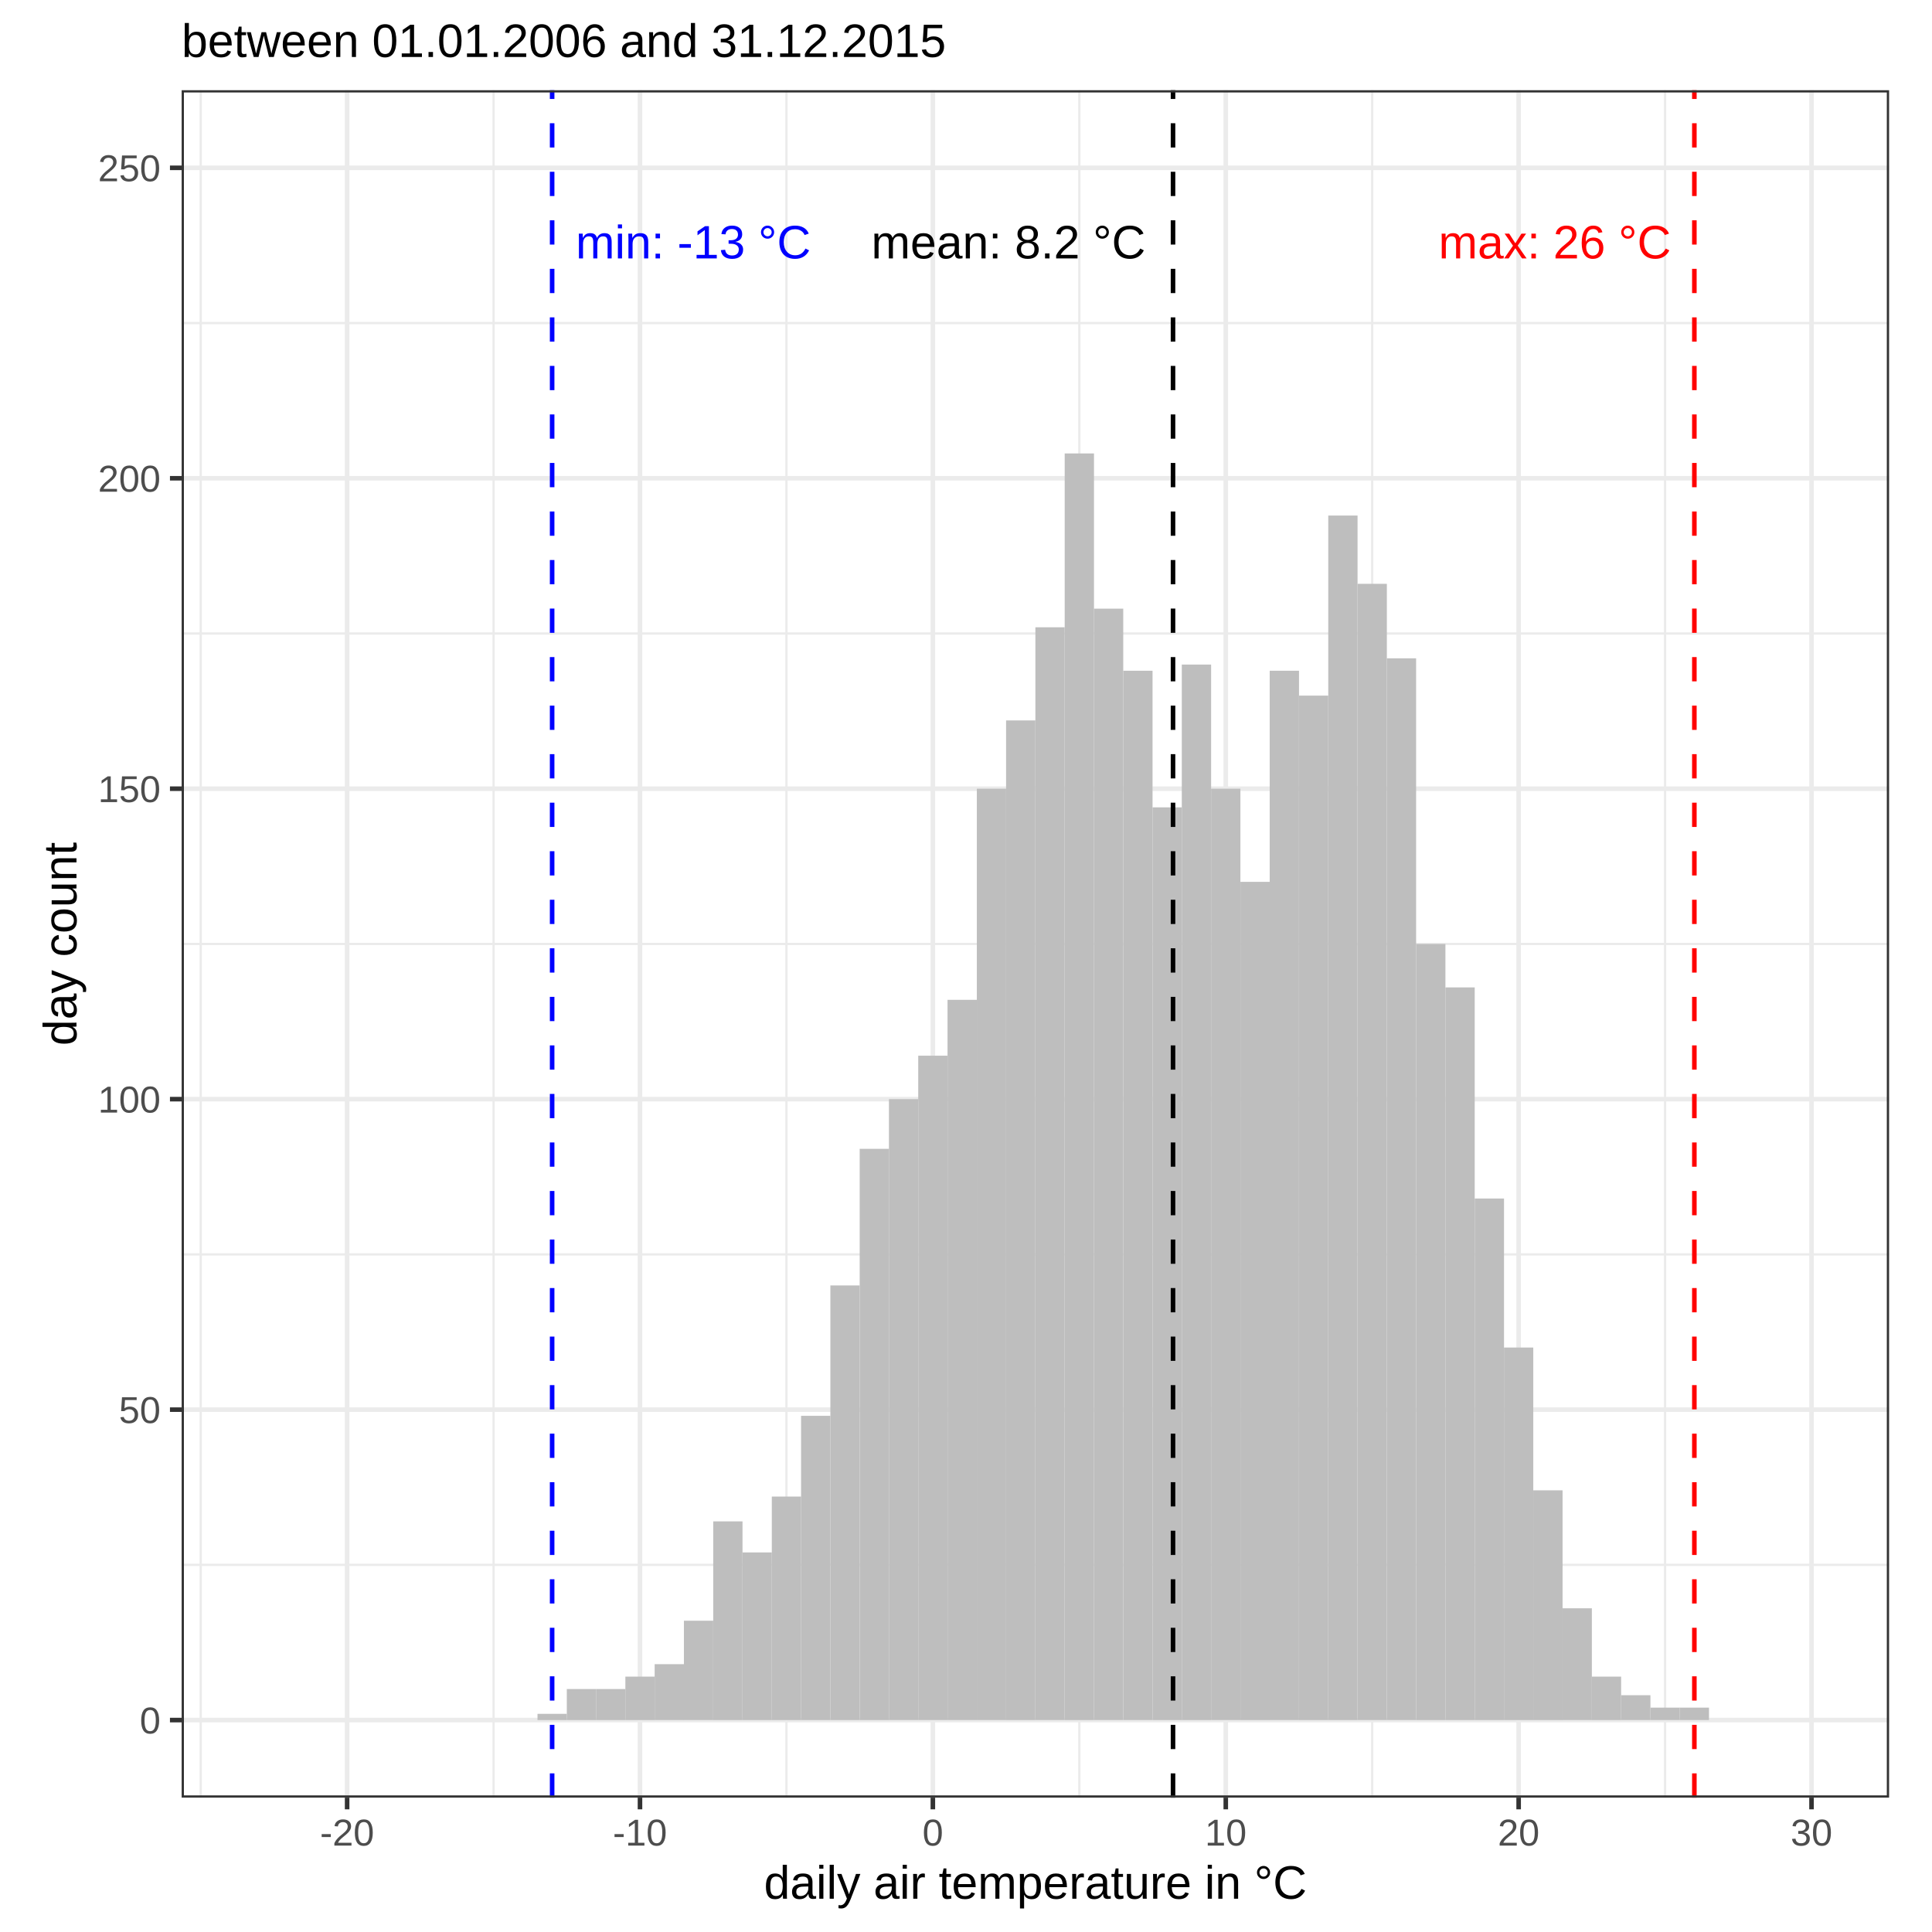
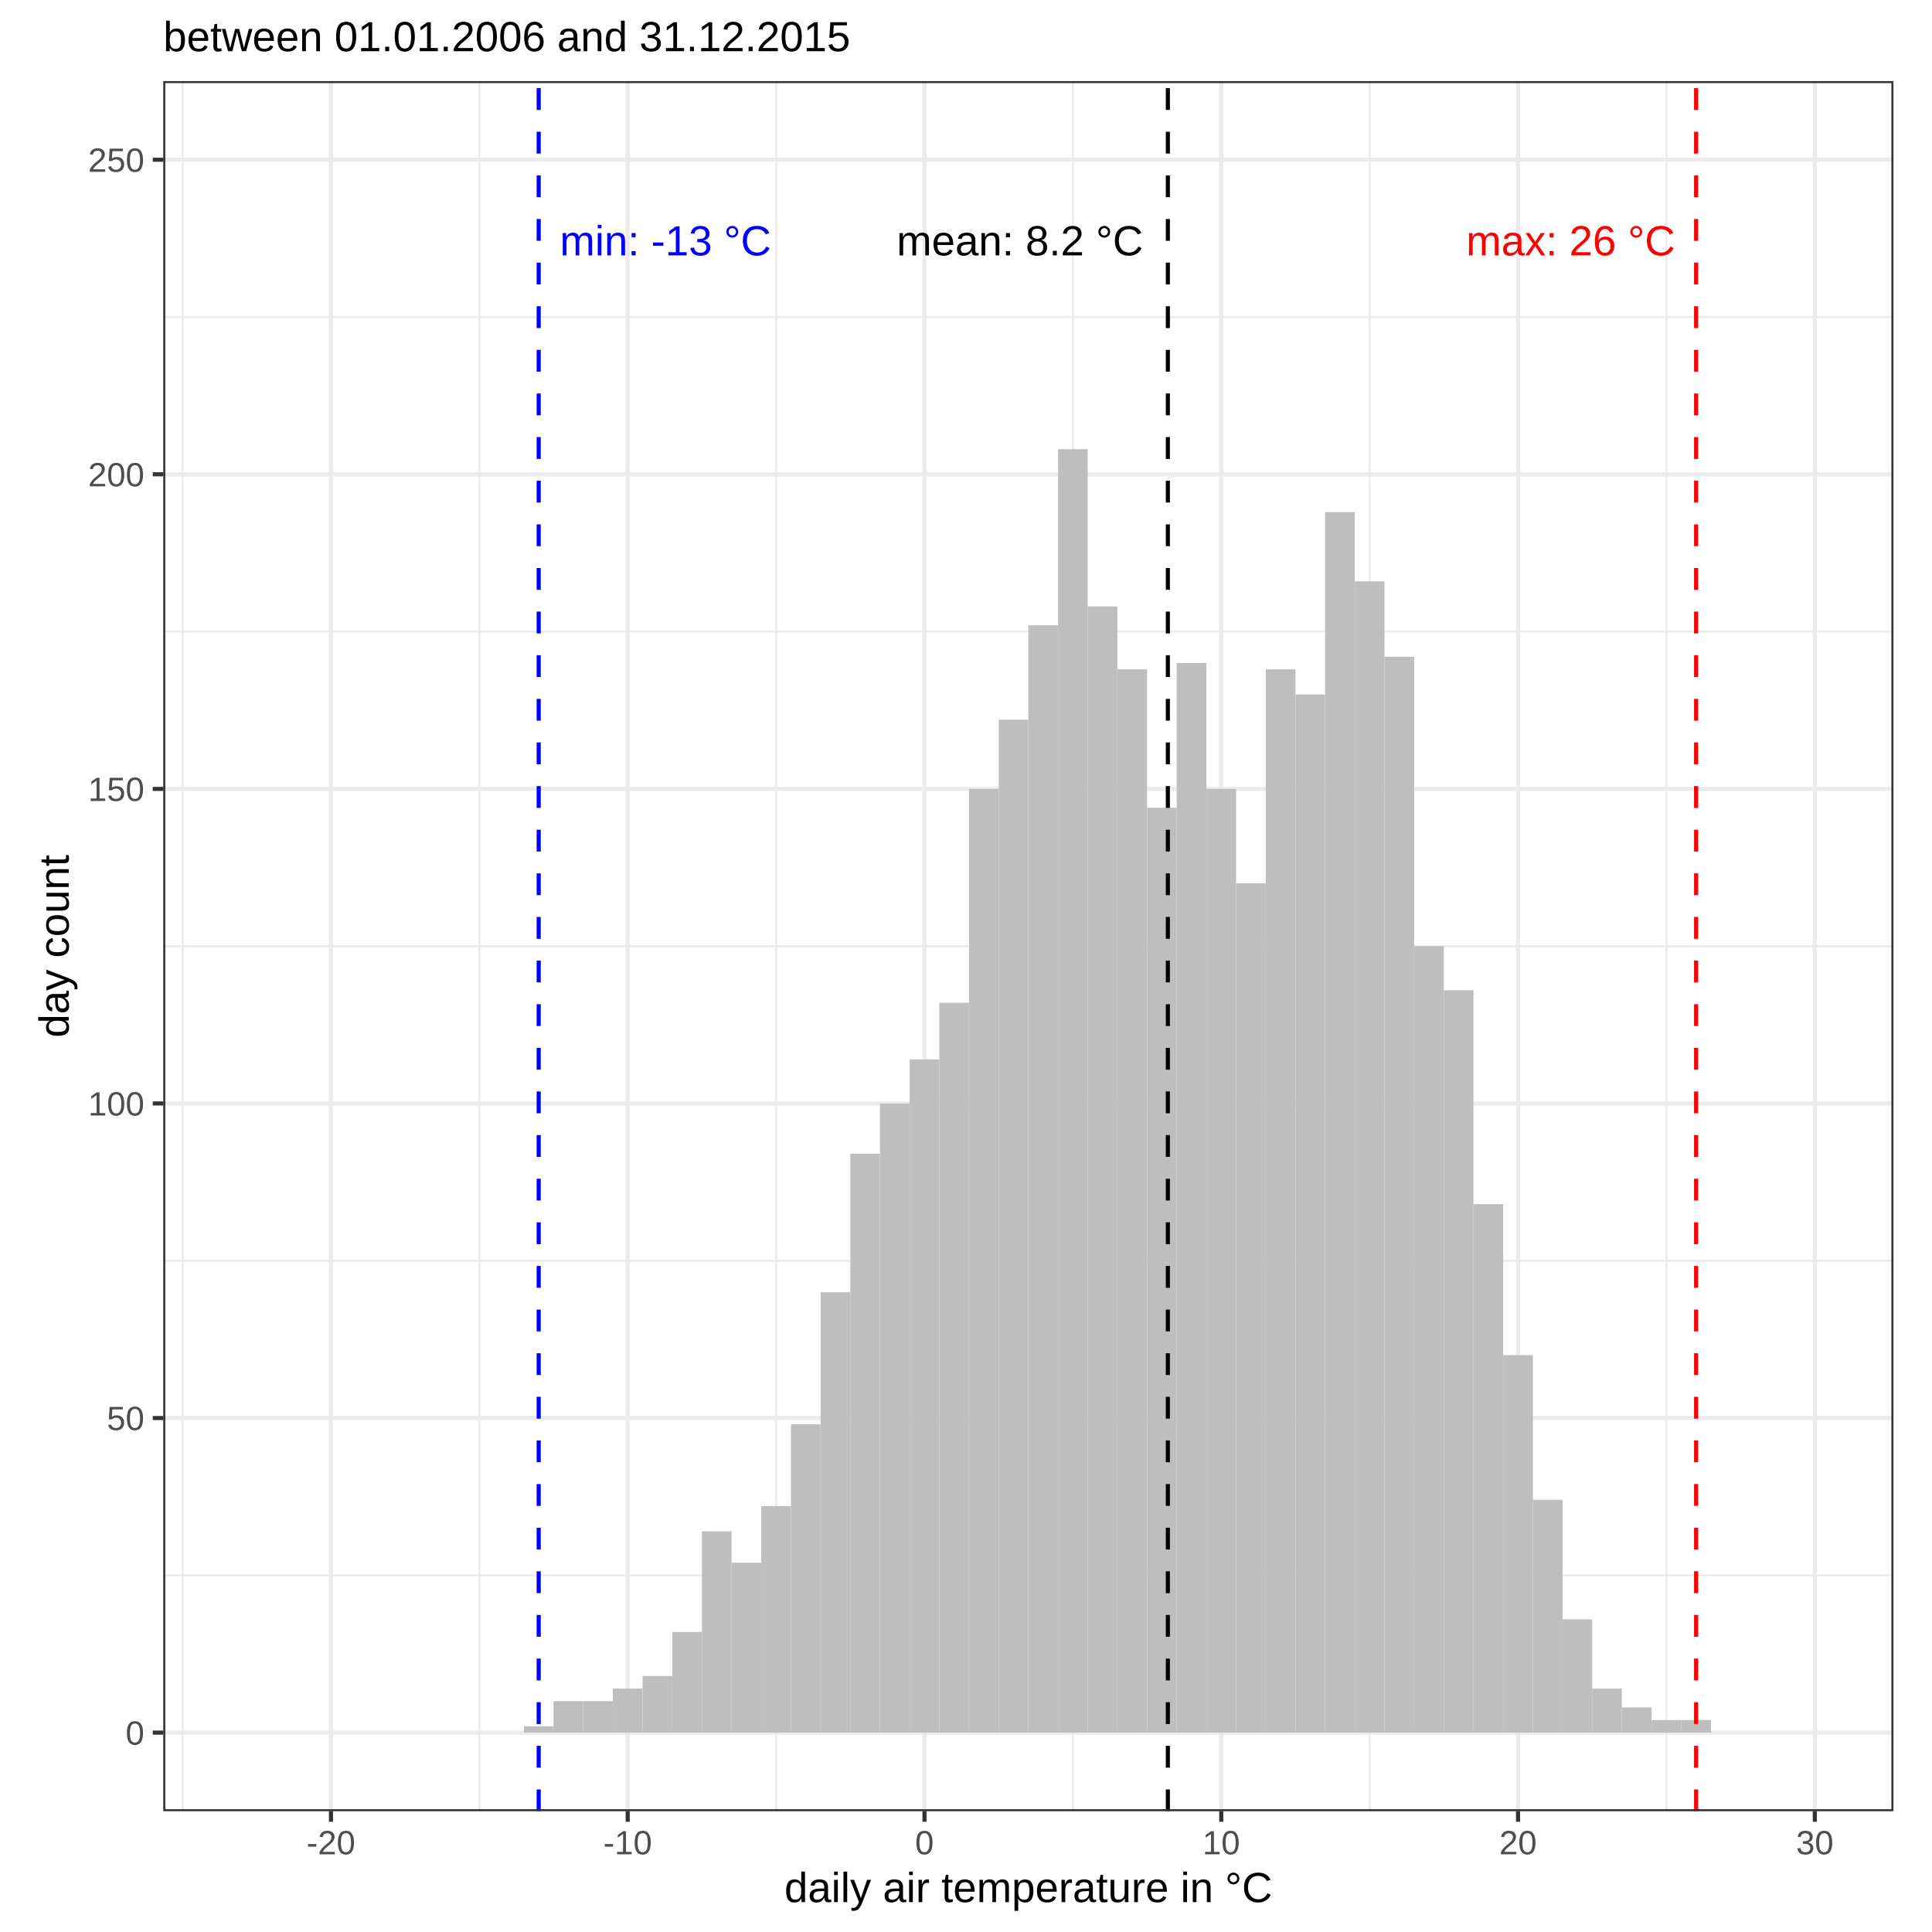
- <svg xmlns="http://www.w3.org/2000/svg" width="453.00pt" height="453.00pt" viewBox="0 0 453.00 453.00">
+ <svg xmlns="http://www.w3.org/2000/svg" width="504.00pt" height="504.00pt" viewBox="0 0 504.00 504.00">
  <g class="svglite">
    <defs>
      <style type="text/css">
    .svglite line, .svglite polyline, .svglite polygon, .svglite path, .svglite rect, .svglite circle {
      fill: none;
      stroke: #000000;
      stroke-linecap: round;
      stroke-linejoin: round;
      stroke-miterlimit: 10.00;
    }
    .svglite text {
      white-space: pre;
    }
    .svglite g.glyphgroup path {
      fill: inherit;
      stroke: none;
    }
  </style>
    </defs>
    <rect width="100%" height="100%" style="stroke: none; fill: #FFFFFF;" />
    <defs>
-       <clipPath id="cpMC4wMHw0NTMuMDB8MC4wMHw0NTMuMDA=">
-         <rect x="0.00" y="0.00" width="453.00" height="453.00" />
+       <clipPath id="cpMC4wMHw1MDQuMDB8MC4wMHw1MDQuMDA=">
+         <rect x="0.00" y="0.00" width="504.00" height="504.00" />
      </clipPath>
    </defs>
-     <g clip-path="url(#cpMC4wMHw0NTMuMDB8MC4wMHw0NTMuMDA=)">
+     <g clip-path="url(#cpMC4wMHw1MDQuMDB8MC4wMHw1MDQuMDA=)">
</g>
    <defs>
-       <clipPath id="cpNC41OHw0NDguNDJ8MC4wMHw0NTMuMDA=">
-         <rect x="4.58" y="0.00" width="443.85" height="453.00" />
+       <clipPath id="cpNC41OHw0OTkuNDJ8MC4wMHw1MDQuMDA=">
+         <rect x="4.58" y="0.00" width="494.85" height="504.00" />
      </clipPath>
    </defs>
-     <g clip-path="url(#cpNC41OHw0NDguNDJ8MC4wMHw0NTMuMDA=)">
-       <rect x="4.58" y="0.00" width="443.85" height="453.00" style="stroke-width: 1.07; stroke: #FFFFFF; fill: #FFFFFF;" />
+     <g clip-path="url(#cpNC41OHw0OTkuNDJ8MC4wMHw1MDQuMDA=)">
+       <rect x="4.58" y="0.00" width="494.85" height="504.00" style="stroke-width: 1.07; stroke: #FFFFFF; fill: #FFFFFF;" />
    </g>
-     <g clip-path="url(#cpMC4wMHw0NTMuMDB8MC4wMHw0NTMuMDA=)">
+     <g clip-path="url(#cpMC4wMHw1MDQuMDB8MC4wMHw1MDQuMDA=)">
</g>
    <defs>
-       <clipPath id="cpNDIuNTl8NDQyLjk0fDIxLjE1fDQyMS41MA==">
-         <rect x="42.59" y="21.15" width="400.35" height="400.35" />
+       <clipPath id="cpNDIuNTl8NDkzLjk0fDIxLjE1fDQ3Mi41MA==">
+         <rect x="42.59" y="21.15" width="451.35" height="451.35" />
      </clipPath>
    </defs>
-     <g clip-path="url(#cpNDIuNTl8NDQyLjk0fDIxLjE1fDQyMS41MA==)">
-       <rect x="42.59" y="21.15" width="400.35" height="400.35" style="stroke-width: 1.07; stroke: none; fill: #FFFFFF;" />
-       <polyline points="42.59,366.91 442.94,366.91 " style="stroke-width: 0.53; stroke: #EBEBEB; stroke-linecap: butt;" />
-       <polyline points="42.59,294.12 442.94,294.12 " style="stroke-width: 0.53; stroke: #EBEBEB; stroke-linecap: butt;" />
-       <polyline points="42.59,221.33 442.94,221.33 " style="stroke-width: 0.53; stroke: #EBEBEB; stroke-linecap: butt;" />
-       <polyline points="42.59,148.54 442.94,148.54 " style="stroke-width: 0.53; stroke: #EBEBEB; stroke-linecap: butt;" />
-       <polyline points="42.59,75.75 442.94,75.75 " style="stroke-width: 0.53; stroke: #EBEBEB; stroke-linecap: butt;" />
-       <polyline points="47.06,421.50 47.06,21.15 " style="stroke-width: 0.53; stroke: #EBEBEB; stroke-linecap: butt;" />
-       <polyline points="115.73,421.50 115.73,21.15 " style="stroke-width: 0.53; stroke: #EBEBEB; stroke-linecap: butt;" />
-       <polyline points="184.40,421.50 184.40,21.15 " style="stroke-width: 0.53; stroke: #EBEBEB; stroke-linecap: butt;" />
-       <polyline points="253.07,421.50 253.07,21.15 " style="stroke-width: 0.53; stroke: #EBEBEB; stroke-linecap: butt;" />
-       <polyline points="321.74,421.50 321.74,21.15 " style="stroke-width: 0.53; stroke: #EBEBEB; stroke-linecap: butt;" />
-       <polyline points="390.41,421.50 390.41,21.15 " style="stroke-width: 0.53; stroke: #EBEBEB; stroke-linecap: butt;" />
-       <polyline points="42.59,403.31 442.94,403.31 " style="stroke-width: 1.07; stroke: #EBEBEB; stroke-linecap: butt;" />
-       <polyline points="42.59,330.52 442.94,330.52 " style="stroke-width: 1.07; stroke: #EBEBEB; stroke-linecap: butt;" />
-       <polyline points="42.59,257.72 442.94,257.72 " style="stroke-width: 1.07; stroke: #EBEBEB; stroke-linecap: butt;" />
-       <polyline points="42.59,184.93 442.94,184.93 " style="stroke-width: 1.07; stroke: #EBEBEB; stroke-linecap: butt;" />
-       <polyline points="42.59,112.14 442.94,112.14 " style="stroke-width: 1.07; stroke: #EBEBEB; stroke-linecap: butt;" />
-       <polyline points="42.59,39.35 442.94,39.35 " style="stroke-width: 1.07; stroke: #EBEBEB; stroke-linecap: butt;" />
-       <polyline points="81.39,421.50 81.39,21.15 " style="stroke-width: 1.07; stroke: #EBEBEB; stroke-linecap: butt;" />
-       <polyline points="150.06,421.50 150.06,21.15 " style="stroke-width: 1.07; stroke: #EBEBEB; stroke-linecap: butt;" />
-       <polyline points="218.73,421.50 218.73,21.15 " style="stroke-width: 1.07; stroke: #EBEBEB; stroke-linecap: butt;" />
-       <polyline points="287.41,421.50 287.41,21.15 " style="stroke-width: 1.07; stroke: #EBEBEB; stroke-linecap: butt;" />
-       <polyline points="356.08,421.50 356.08,21.15 " style="stroke-width: 1.07; stroke: #EBEBEB; stroke-linecap: butt;" />
-       <polyline points="424.75,421.50 424.75,21.15 " style="stroke-width: 1.07; stroke: #EBEBEB; stroke-linecap: butt;" />
-       <rect x="126.03" y="401.85" width="6.87" height="1.46" style="stroke-width: 1.07; stroke: none; stroke-linecap: butt; stroke-linejoin: miter; fill: #BEBEBE;" />
-       <rect x="132.90" y="396.03" width="6.87" height="7.28" style="stroke-width: 1.07; stroke: none; stroke-linecap: butt; stroke-linejoin: miter; fill: #BEBEBE;" />
-       <rect x="139.76" y="396.03" width="6.87" height="7.28" style="stroke-width: 1.07; stroke: none; stroke-linecap: butt; stroke-linejoin: miter; fill: #BEBEBE;" />
-       <rect x="146.63" y="393.12" width="6.87" height="10.19" style="stroke-width: 1.07; stroke: none; stroke-linecap: butt; stroke-linejoin: miter; fill: #BEBEBE;" />
-       <rect x="153.50" y="390.20" width="6.87" height="13.10" style="stroke-width: 1.07; stroke: none; stroke-linecap: butt; stroke-linejoin: miter; fill: #BEBEBE;" />
-       <rect x="160.36" y="380.01" width="6.87" height="23.29" style="stroke-width: 1.07; stroke: none; stroke-linecap: butt; stroke-linejoin: miter; fill: #BEBEBE;" />
-       <rect x="167.23" y="356.72" width="6.87" height="46.59" style="stroke-width: 1.07; stroke: none; stroke-linecap: butt; stroke-linejoin: miter; fill: #BEBEBE;" />
-       <rect x="174.10" y="364.00" width="6.87" height="39.31" style="stroke-width: 1.07; stroke: none; stroke-linecap: butt; stroke-linejoin: miter; fill: #BEBEBE;" />
-       <rect x="180.97" y="350.90" width="6.87" height="52.41" style="stroke-width: 1.07; stroke: none; stroke-linecap: butt; stroke-linejoin: miter; fill: #BEBEBE;" />
-       <rect x="187.83" y="331.97" width="6.87" height="71.34" style="stroke-width: 1.07; stroke: none; stroke-linecap: butt; stroke-linejoin: miter; fill: #BEBEBE;" />
-       <rect x="194.70" y="301.40" width="6.87" height="101.91" style="stroke-width: 1.07; stroke: none; stroke-linecap: butt; stroke-linejoin: miter; fill: #BEBEBE;" />
-       <rect x="201.57" y="269.37" width="6.87" height="133.94" style="stroke-width: 1.07; stroke: none; stroke-linecap: butt; stroke-linejoin: miter; fill: #BEBEBE;" />
-       <rect x="208.43" y="257.72" width="6.87" height="145.58" style="stroke-width: 1.07; stroke: none; stroke-linecap: butt; stroke-linejoin: miter; fill: #BEBEBE;" />
-       <rect x="215.30" y="247.53" width="6.87" height="155.77" style="stroke-width: 1.07; stroke: none; stroke-linecap: butt; stroke-linejoin: miter; fill: #BEBEBE;" />
-       <rect x="222.17" y="234.43" width="6.87" height="168.87" style="stroke-width: 1.07; stroke: none; stroke-linecap: butt; stroke-linejoin: miter; fill: #BEBEBE;" />
-       <rect x="229.04" y="184.93" width="6.87" height="218.37" style="stroke-width: 1.07; stroke: none; stroke-linecap: butt; stroke-linejoin: miter; fill: #BEBEBE;" />
-       <rect x="235.90" y="168.92" width="6.87" height="234.39" style="stroke-width: 1.07; stroke: none; stroke-linecap: butt; stroke-linejoin: miter; fill: #BEBEBE;" />
-       <rect x="242.77" y="147.08" width="6.87" height="256.22" style="stroke-width: 1.07; stroke: none; stroke-linecap: butt; stroke-linejoin: miter; fill: #BEBEBE;" />
-       <rect x="249.64" y="106.32" width="6.87" height="296.99" style="stroke-width: 1.07; stroke: none; stroke-linecap: butt; stroke-linejoin: miter; fill: #BEBEBE;" />
-       <rect x="256.50" y="142.71" width="6.87" height="260.59" style="stroke-width: 1.07; stroke: none; stroke-linecap: butt; stroke-linejoin: miter; fill: #BEBEBE;" />
-       <rect x="263.37" y="157.27" width="6.87" height="246.03" style="stroke-width: 1.07; stroke: none; stroke-linecap: butt; stroke-linejoin: miter; fill: #BEBEBE;" />
-       <rect x="270.24" y="189.30" width="6.87" height="214.01" style="stroke-width: 1.07; stroke: none; stroke-linecap: butt; stroke-linejoin: miter; fill: #BEBEBE;" />
-       <rect x="277.10" y="155.82" width="6.87" height="247.49" style="stroke-width: 1.07; stroke: none; stroke-linecap: butt; stroke-linejoin: miter; fill: #BEBEBE;" />
-       <rect x="283.97" y="184.93" width="6.87" height="218.37" style="stroke-width: 1.07; stroke: none; stroke-linecap: butt; stroke-linejoin: miter; fill: #BEBEBE;" />
-       <rect x="290.84" y="206.77" width="6.87" height="196.54" style="stroke-width: 1.07; stroke: none; stroke-linecap: butt; stroke-linejoin: miter; fill: #BEBEBE;" />
-       <rect x="297.71" y="157.27" width="6.87" height="246.03" style="stroke-width: 1.07; stroke: none; stroke-linecap: butt; stroke-linejoin: miter; fill: #BEBEBE;" />
-       <rect x="304.57" y="163.10" width="6.87" height="240.21" style="stroke-width: 1.07; stroke: none; stroke-linecap: butt; stroke-linejoin: miter; fill: #BEBEBE;" />
-       <rect x="311.44" y="120.88" width="6.87" height="282.43" style="stroke-width: 1.07; stroke: none; stroke-linecap: butt; stroke-linejoin: miter; fill: #BEBEBE;" />
-       <rect x="318.31" y="136.89" width="6.87" height="266.41" style="stroke-width: 1.07; stroke: none; stroke-linecap: butt; stroke-linejoin: miter; fill: #BEBEBE;" />
-       <rect x="325.17" y="154.36" width="6.87" height="248.94" style="stroke-width: 1.07; stroke: none; stroke-linecap: butt; stroke-linejoin: miter; fill: #BEBEBE;" />
-       <rect x="332.04" y="221.33" width="6.87" height="181.98" style="stroke-width: 1.07; stroke: none; stroke-linecap: butt; stroke-linejoin: miter; fill: #BEBEBE;" />
-       <rect x="338.91" y="231.52" width="6.87" height="171.79" style="stroke-width: 1.07; stroke: none; stroke-linecap: butt; stroke-linejoin: miter; fill: #BEBEBE;" />
-       <rect x="345.78" y="281.02" width="6.87" height="122.29" style="stroke-width: 1.07; stroke: none; stroke-linecap: butt; stroke-linejoin: miter; fill: #BEBEBE;" />
-       <rect x="352.64" y="315.96" width="6.87" height="87.35" style="stroke-width: 1.07; stroke: none; stroke-linecap: butt; stroke-linejoin: miter; fill: #BEBEBE;" />
-       <rect x="359.51" y="349.44" width="6.87" height="53.87" style="stroke-width: 1.07; stroke: none; stroke-linecap: butt; stroke-linejoin: miter; fill: #BEBEBE;" />
-       <rect x="366.38" y="377.10" width="6.87" height="26.20" style="stroke-width: 1.07; stroke: none; stroke-linecap: butt; stroke-linejoin: miter; fill: #BEBEBE;" />
-       <rect x="373.24" y="393.12" width="6.87" height="10.19" style="stroke-width: 1.07; stroke: none; stroke-linecap: butt; stroke-linejoin: miter; fill: #BEBEBE;" />
-       <rect x="380.11" y="397.48" width="6.87" height="5.82" style="stroke-width: 1.07; stroke: none; stroke-linecap: butt; stroke-linejoin: miter; fill: #BEBEBE;" />
-       <rect x="386.98" y="400.39" width="6.87" height="2.91" style="stroke-width: 1.07; stroke: none; stroke-linecap: butt; stroke-linejoin: miter; fill: #BEBEBE;" />
-       <rect x="393.84" y="400.39" width="6.87" height="2.91" style="stroke-width: 1.07; stroke: none; stroke-linecap: butt; stroke-linejoin: miter; fill: #BEBEBE;" />
-       <line x1="275.04" y1="421.50" x2="275.04" y2="21.15" style="stroke-width: 1.07; stroke-dasharray: 5.69,5.69; stroke-linecap: butt;" />
-       <text x="268.61" y="60.59" text-anchor="end" style="font-size: 11.00px; font-family: &quot;Arial&quot;;" textLength="64.38px" lengthAdjust="spacingAndGlyphs">mean: 8.2 °C</text>
-       <line x1="397.28" y1="421.50" x2="397.28" y2="21.15" style="stroke-width: 1.07; stroke: #FF0000; stroke-dasharray: 5.69,5.69; stroke-linecap: butt;" />
-       <text x="391.82" y="60.59" text-anchor="end" style="font-size: 11.00px;fill: #FF0000; font-family: &quot;Arial&quot;;" textLength="54.56px" lengthAdjust="spacingAndGlyphs">max: 26 °C</text>
-       <line x1="129.46" y1="421.50" x2="129.46" y2="21.15" style="stroke-width: 1.07; stroke: #0000FF; stroke-dasharray: 5.69,5.69; stroke-linecap: butt;" />
-       <text x="134.98" y="60.59" style="font-size: 11.00px;fill: #0000FF; font-family: &quot;Arial&quot;;" textLength="55.16px" lengthAdjust="spacingAndGlyphs">min: -13 °C</text>
-       <rect x="42.59" y="21.15" width="400.35" height="400.35" style="stroke-width: 1.07; stroke: #333333;" />
+     <g clip-path="url(#cpNDIuNTl8NDkzLjk0fDIxLjE1fDQ3Mi41MA==)">
+       <rect x="42.59" y="21.15" width="451.35" height="451.35" style="stroke-width: 1.07; stroke: none; fill: #FFFFFF;" />
+       <polyline points="42.59,410.96 493.94,410.96 " style="stroke-width: 0.53; stroke: #EBEBEB; stroke-linecap: butt;" />
+       <polyline points="42.59,328.89 493.94,328.89 " style="stroke-width: 0.53; stroke: #EBEBEB; stroke-linecap: butt;" />
+       <polyline points="42.59,246.83 493.94,246.83 " style="stroke-width: 0.53; stroke: #EBEBEB; stroke-linecap: butt;" />
+       <polyline points="42.59,164.77 493.94,164.77 " style="stroke-width: 0.53; stroke: #EBEBEB; stroke-linecap: butt;" />
+       <polyline points="42.59,82.70 493.94,82.70 " style="stroke-width: 0.53; stroke: #EBEBEB; stroke-linecap: butt;" />
+       <polyline points="47.63,472.50 47.63,21.15 " style="stroke-width: 0.53; stroke: #EBEBEB; stroke-linecap: butt;" />
+       <polyline points="125.05,472.50 125.05,21.15 " style="stroke-width: 0.53; stroke: #EBEBEB; stroke-linecap: butt;" />
+       <polyline points="202.46,472.50 202.46,21.15 " style="stroke-width: 0.53; stroke: #EBEBEB; stroke-linecap: butt;" />
+       <polyline points="279.88,472.50 279.88,21.15 " style="stroke-width: 0.53; stroke: #EBEBEB; stroke-linecap: butt;" />
+       <polyline points="357.30,472.50 357.30,21.15 " style="stroke-width: 0.53; stroke: #EBEBEB; stroke-linecap: butt;" />
+       <polyline points="434.72,472.50 434.72,21.15 " style="stroke-width: 0.53; stroke: #EBEBEB; stroke-linecap: butt;" />
+       <polyline points="42.59,451.99 493.94,451.99 " style="stroke-width: 1.07; stroke: #EBEBEB; stroke-linecap: butt;" />
+       <polyline points="42.59,369.92 493.94,369.92 " style="stroke-width: 1.07; stroke: #EBEBEB; stroke-linecap: butt;" />
+       <polyline points="42.59,287.86 493.94,287.86 " style="stroke-width: 1.07; stroke: #EBEBEB; stroke-linecap: butt;" />
+       <polyline points="42.59,205.80 493.94,205.80 " style="stroke-width: 1.07; stroke: #EBEBEB; stroke-linecap: butt;" />
+       <polyline points="42.59,123.73 493.94,123.73 " style="stroke-width: 1.07; stroke: #EBEBEB; stroke-linecap: butt;" />
+       <polyline points="42.59,41.67 493.94,41.67 " style="stroke-width: 1.07; stroke: #EBEBEB; stroke-linecap: butt;" />
+       <polyline points="86.34,472.50 86.34,21.15 " style="stroke-width: 1.07; stroke: #EBEBEB; stroke-linecap: butt;" />
+       <polyline points="163.75,472.50 163.75,21.15 " style="stroke-width: 1.07; stroke: #EBEBEB; stroke-linecap: butt;" />
+       <polyline points="241.17,472.50 241.17,21.15 " style="stroke-width: 1.07; stroke: #EBEBEB; stroke-linecap: butt;" />
+       <polyline points="318.59,472.50 318.59,21.15 " style="stroke-width: 1.07; stroke: #EBEBEB; stroke-linecap: butt;" />
+       <polyline points="396.01,472.50 396.01,21.15 " style="stroke-width: 1.07; stroke: #EBEBEB; stroke-linecap: butt;" />
+       <polyline points="473.43,472.50 473.43,21.15 " style="stroke-width: 1.07; stroke: #EBEBEB; stroke-linecap: butt;" />
+       <rect x="136.66" y="450.35" width="7.74" height="1.64" style="stroke-width: 1.07; stroke: none; stroke-linecap: butt; stroke-linejoin: miter; fill: #BEBEBE;" />
+       <rect x="144.40" y="443.78" width="7.74" height="8.21" style="stroke-width: 1.07; stroke: none; stroke-linecap: butt; stroke-linejoin: miter; fill: #BEBEBE;" />
+       <rect x="152.14" y="443.78" width="7.74" height="8.21" style="stroke-width: 1.07; stroke: none; stroke-linecap: butt; stroke-linejoin: miter; fill: #BEBEBE;" />
+       <rect x="159.88" y="440.50" width="7.74" height="11.49" style="stroke-width: 1.07; stroke: none; stroke-linecap: butt; stroke-linejoin: miter; fill: #BEBEBE;" />
+       <rect x="167.63" y="437.22" width="7.74" height="14.77" style="stroke-width: 1.07; stroke: none; stroke-linecap: butt; stroke-linejoin: miter; fill: #BEBEBE;" />
+       <rect x="175.37" y="425.73" width="7.74" height="26.26" style="stroke-width: 1.07; stroke: none; stroke-linecap: butt; stroke-linejoin: miter; fill: #BEBEBE;" />
+       <rect x="183.11" y="399.47" width="7.74" height="52.52" style="stroke-width: 1.07; stroke: none; stroke-linecap: butt; stroke-linejoin: miter; fill: #BEBEBE;" />
+       <rect x="190.85" y="407.67" width="7.74" height="44.31" style="stroke-width: 1.07; stroke: none; stroke-linecap: butt; stroke-linejoin: miter; fill: #BEBEBE;" />
+       <rect x="198.59" y="392.90" width="7.74" height="59.09" style="stroke-width: 1.07; stroke: none; stroke-linecap: butt; stroke-linejoin: miter; fill: #BEBEBE;" />
+       <rect x="206.33" y="371.57" width="7.74" height="80.42" style="stroke-width: 1.07; stroke: none; stroke-linecap: butt; stroke-linejoin: miter; fill: #BEBEBE;" />
+       <rect x="214.08" y="337.10" width="7.74" height="114.89" style="stroke-width: 1.07; stroke: none; stroke-linecap: butt; stroke-linejoin: miter; fill: #BEBEBE;" />
+       <rect x="221.82" y="300.99" width="7.74" height="151.00" style="stroke-width: 1.07; stroke: none; stroke-linecap: butt; stroke-linejoin: miter; fill: #BEBEBE;" />
+       <rect x="229.56" y="287.86" width="7.74" height="164.13" style="stroke-width: 1.07; stroke: none; stroke-linecap: butt; stroke-linejoin: miter; fill: #BEBEBE;" />
+       <rect x="237.30" y="276.37" width="7.74" height="175.62" style="stroke-width: 1.07; stroke: none; stroke-linecap: butt; stroke-linejoin: miter; fill: #BEBEBE;" />
+       <rect x="245.04" y="261.60" width="7.74" height="190.39" style="stroke-width: 1.07; stroke: none; stroke-linecap: butt; stroke-linejoin: miter; fill: #BEBEBE;" />
+       <rect x="252.79" y="205.80" width="7.74" height="246.19" style="stroke-width: 1.07; stroke: none; stroke-linecap: butt; stroke-linejoin: miter; fill: #BEBEBE;" />
+       <rect x="260.53" y="187.74" width="7.74" height="264.24" style="stroke-width: 1.07; stroke: none; stroke-linecap: butt; stroke-linejoin: miter; fill: #BEBEBE;" />
+       <rect x="268.27" y="163.12" width="7.74" height="288.86" style="stroke-width: 1.07; stroke: none; stroke-linecap: butt; stroke-linejoin: miter; fill: #BEBEBE;" />
+       <rect x="276.01" y="117.17" width="7.74" height="334.82" style="stroke-width: 1.07; stroke: none; stroke-linecap: butt; stroke-linejoin: miter; fill: #BEBEBE;" />
+       <rect x="283.75" y="158.20" width="7.74" height="293.79" style="stroke-width: 1.07; stroke: none; stroke-linecap: butt; stroke-linejoin: miter; fill: #BEBEBE;" />
+       <rect x="291.49" y="174.61" width="7.74" height="277.37" style="stroke-width: 1.07; stroke: none; stroke-linecap: butt; stroke-linejoin: miter; fill: #BEBEBE;" />
+       <rect x="299.24" y="210.72" width="7.74" height="241.27" style="stroke-width: 1.07; stroke: none; stroke-linecap: butt; stroke-linejoin: miter; fill: #BEBEBE;" />
+       <rect x="306.98" y="172.97" width="7.74" height="279.02" style="stroke-width: 1.07; stroke: none; stroke-linecap: butt; stroke-linejoin: miter; fill: #BEBEBE;" />
+       <rect x="314.72" y="205.80" width="7.74" height="246.19" style="stroke-width: 1.07; stroke: none; stroke-linecap: butt; stroke-linejoin: miter; fill: #BEBEBE;" />
+       <rect x="322.46" y="230.42" width="7.74" height="221.57" style="stroke-width: 1.07; stroke: none; stroke-linecap: butt; stroke-linejoin: miter; fill: #BEBEBE;" />
+       <rect x="330.20" y="174.61" width="7.74" height="277.37" style="stroke-width: 1.07; stroke: none; stroke-linecap: butt; stroke-linejoin: miter; fill: #BEBEBE;" />
+       <rect x="337.95" y="181.18" width="7.74" height="270.81" style="stroke-width: 1.07; stroke: none; stroke-linecap: butt; stroke-linejoin: miter; fill: #BEBEBE;" />
+       <rect x="345.69" y="133.58" width="7.74" height="318.41" style="stroke-width: 1.07; stroke: none; stroke-linecap: butt; stroke-linejoin: miter; fill: #BEBEBE;" />
+       <rect x="353.43" y="151.64" width="7.74" height="300.35" style="stroke-width: 1.07; stroke: none; stroke-linecap: butt; stroke-linejoin: miter; fill: #BEBEBE;" />
+       <rect x="361.17" y="171.33" width="7.74" height="280.66" style="stroke-width: 1.07; stroke: none; stroke-linecap: butt; stroke-linejoin: miter; fill: #BEBEBE;" />
+       <rect x="368.91" y="246.83" width="7.74" height="205.16" style="stroke-width: 1.07; stroke: none; stroke-linecap: butt; stroke-linejoin: miter; fill: #BEBEBE;" />
+       <rect x="376.65" y="258.32" width="7.74" height="193.67" style="stroke-width: 1.07; stroke: none; stroke-linecap: butt; stroke-linejoin: miter; fill: #BEBEBE;" />
+       <rect x="384.40" y="314.12" width="7.74" height="137.87" style="stroke-width: 1.07; stroke: none; stroke-linecap: butt; stroke-linejoin: miter; fill: #BEBEBE;" />
+       <rect x="392.14" y="353.51" width="7.74" height="98.48" style="stroke-width: 1.07; stroke: none; stroke-linecap: butt; stroke-linejoin: miter; fill: #BEBEBE;" />
+       <rect x="399.88" y="391.26" width="7.74" height="60.73" style="stroke-width: 1.07; stroke: none; stroke-linecap: butt; stroke-linejoin: miter; fill: #BEBEBE;" />
+       <rect x="407.62" y="422.44" width="7.74" height="29.54" style="stroke-width: 1.07; stroke: none; stroke-linecap: butt; stroke-linejoin: miter; fill: #BEBEBE;" />
+       <rect x="415.36" y="440.50" width="7.74" height="11.49" style="stroke-width: 1.07; stroke: none; stroke-linecap: butt; stroke-linejoin: miter; fill: #BEBEBE;" />
+       <rect x="423.11" y="445.42" width="7.74" height="6.57" style="stroke-width: 1.07; stroke: none; stroke-linecap: butt; stroke-linejoin: miter; fill: #BEBEBE;" />
+       <rect x="430.85" y="448.71" width="7.74" height="3.28" style="stroke-width: 1.07; stroke: none; stroke-linecap: butt; stroke-linejoin: miter; fill: #BEBEBE;" />
+       <rect x="438.59" y="448.71" width="7.74" height="3.28" style="stroke-width: 1.07; stroke: none; stroke-linecap: butt; stroke-linejoin: miter; fill: #BEBEBE;" />
+       <line x1="304.66" y1="472.50" x2="304.66" y2="21.15" style="stroke-width: 1.07; stroke-dasharray: 5.69,5.69; stroke-linecap: butt;" />
+       <text x="298.22" y="66.62" text-anchor="end" style="font-size: 11.00px; font-family: &quot;Arial&quot;;" textLength="64.38px" lengthAdjust="spacingAndGlyphs">mean: 8.2 °C</text>
+       <line x1="442.46" y1="472.50" x2="442.46" y2="21.15" style="stroke-width: 1.07; stroke: #FF0000; stroke-dasharray: 5.69,5.69; stroke-linecap: butt;" />
+       <text x="437.00" y="66.62" text-anchor="end" style="font-size: 11.00px;fill: #FF0000; font-family: &quot;Arial&quot;;" textLength="54.56px" lengthAdjust="spacingAndGlyphs">max: 26 °C</text>
+       <line x1="140.53" y1="472.50" x2="140.53" y2="21.15" style="stroke-width: 1.07; stroke: #0000FF; stroke-dasharray: 5.69,5.69; stroke-linecap: butt;" />
+       <text x="146.04" y="66.62" style="font-size: 11.00px;fill: #0000FF; font-family: &quot;Arial&quot;;" textLength="55.16px" lengthAdjust="spacingAndGlyphs">min: -13 °C</text>
+       <rect x="42.59" y="21.15" width="451.35" height="451.35" style="stroke-width: 1.07; stroke: #333333;" />
    </g>
-     <g clip-path="url(#cpMC4wMHw0NTMuMDB8MC4wMHw0NTMuMDA=)">
-       <text x="37.66" y="406.46" text-anchor="end" style="font-size: 8.80px;fill: #4D4D4D; font-family: &quot;Arial&quot;;" textLength="4.89px" lengthAdjust="spacingAndGlyphs">0</text>
-       <text x="37.66" y="333.67" text-anchor="end" style="font-size: 8.80px;fill: #4D4D4D; font-family: &quot;Arial&quot;;" textLength="9.78px" lengthAdjust="spacingAndGlyphs">50</text>
-       <text x="37.66" y="260.87" text-anchor="end" style="font-size: 8.80px;fill: #4D4D4D; font-family: &quot;Arial&quot;;" textLength="14.67px" lengthAdjust="spacingAndGlyphs">100</text>
-       <text x="37.66" y="188.08" text-anchor="end" style="font-size: 8.80px;fill: #4D4D4D; font-family: &quot;Arial&quot;;" textLength="14.67px" lengthAdjust="spacingAndGlyphs">150</text>
-       <text x="37.66" y="115.29" text-anchor="end" style="font-size: 8.80px;fill: #4D4D4D; font-family: &quot;Arial&quot;;" textLength="14.67px" lengthAdjust="spacingAndGlyphs">200</text>
-       <text x="37.66" y="42.50" text-anchor="end" style="font-size: 8.80px;fill: #4D4D4D; font-family: &quot;Arial&quot;;" textLength="14.67px" lengthAdjust="spacingAndGlyphs">250</text>
-       <polyline points="39.85,403.31 42.59,403.31 " style="stroke-width: 1.07; stroke: #333333; stroke-linecap: butt;" />
-       <polyline points="39.85,330.52 42.59,330.52 " style="stroke-width: 1.07; stroke: #333333; stroke-linecap: butt;" />
-       <polyline points="39.85,257.72 42.59,257.72 " style="stroke-width: 1.07; stroke: #333333; stroke-linecap: butt;" />
-       <polyline points="39.85,184.93 42.59,184.93 " style="stroke-width: 1.07; stroke: #333333; stroke-linecap: butt;" />
-       <polyline points="39.85,112.14 42.59,112.14 " style="stroke-width: 1.07; stroke: #333333; stroke-linecap: butt;" />
-       <polyline points="39.85,39.35 42.59,39.35 " style="stroke-width: 1.07; stroke: #333333; stroke-linecap: butt;" />
-       <polyline points="81.39,424.24 81.39,421.50 " style="stroke-width: 1.07; stroke: #333333; stroke-linecap: butt;" />
-       <polyline points="150.06,424.24 150.06,421.50 " style="stroke-width: 1.07; stroke: #333333; stroke-linecap: butt;" />
-       <polyline points="218.73,424.24 218.73,421.50 " style="stroke-width: 1.07; stroke: #333333; stroke-linecap: butt;" />
-       <polyline points="287.41,424.24 287.41,421.50 " style="stroke-width: 1.07; stroke: #333333; stroke-linecap: butt;" />
-       <polyline points="356.08,424.24 356.08,421.50 " style="stroke-width: 1.07; stroke: #333333; stroke-linecap: butt;" />
-       <polyline points="424.75,424.24 424.75,421.50 " style="stroke-width: 1.07; stroke: #333333; stroke-linecap: butt;" />
-       <text x="81.39" y="432.74" text-anchor="middle" style="font-size: 8.80px;fill: #4D4D4D; font-family: &quot;Arial&quot;;" textLength="12.70px" lengthAdjust="spacingAndGlyphs">-20</text>
-       <text x="150.06" y="432.74" text-anchor="middle" style="font-size: 8.80px;fill: #4D4D4D; font-family: &quot;Arial&quot;;" textLength="12.70px" lengthAdjust="spacingAndGlyphs">-10</text>
-       <text x="218.73" y="432.74" text-anchor="middle" style="font-size: 8.80px;fill: #4D4D4D; font-family: &quot;Arial&quot;;" textLength="4.89px" lengthAdjust="spacingAndGlyphs">0</text>
-       <text x="287.41" y="432.74" text-anchor="middle" style="font-size: 8.80px;fill: #4D4D4D; font-family: &quot;Arial&quot;;" textLength="9.78px" lengthAdjust="spacingAndGlyphs">10</text>
-       <text x="356.08" y="432.74" text-anchor="middle" style="font-size: 8.80px;fill: #4D4D4D; font-family: &quot;Arial&quot;;" textLength="9.78px" lengthAdjust="spacingAndGlyphs">20</text>
-       <text x="424.75" y="432.74" text-anchor="middle" style="font-size: 8.80px;fill: #4D4D4D; font-family: &quot;Arial&quot;;" textLength="9.78px" lengthAdjust="spacingAndGlyphs">30</text>
-       <text x="242.77" y="445.20" text-anchor="middle" style="font-size: 11.00px; font-family: &quot;Arial&quot;;" textLength="127.34px" lengthAdjust="spacingAndGlyphs">daily air temperature in °C</text>
-       <text transform="translate(17.93,221.33) rotate(-90)" text-anchor="middle" style="font-size: 11.00px; font-family: &quot;Arial&quot;;" textLength="47.75px" lengthAdjust="spacingAndGlyphs">day count</text>
+     <g clip-path="url(#cpMC4wMHw1MDQuMDB8MC4wMHw1MDQuMDA=)">
+       <text x="37.66" y="455.14" text-anchor="end" style="font-size: 8.80px;fill: #4D4D4D; font-family: &quot;Arial&quot;;" textLength="4.89px" lengthAdjust="spacingAndGlyphs">0</text>
+       <text x="37.66" y="373.07" text-anchor="end" style="font-size: 8.80px;fill: #4D4D4D; font-family: &quot;Arial&quot;;" textLength="9.78px" lengthAdjust="spacingAndGlyphs">50</text>
+       <text x="37.66" y="291.01" text-anchor="end" style="font-size: 8.80px;fill: #4D4D4D; font-family: &quot;Arial&quot;;" textLength="14.67px" lengthAdjust="spacingAndGlyphs">100</text>
+       <text x="37.66" y="208.95" text-anchor="end" style="font-size: 8.80px;fill: #4D4D4D; font-family: &quot;Arial&quot;;" textLength="14.67px" lengthAdjust="spacingAndGlyphs">150</text>
+       <text x="37.66" y="126.88" text-anchor="end" style="font-size: 8.80px;fill: #4D4D4D; font-family: &quot;Arial&quot;;" textLength="14.67px" lengthAdjust="spacingAndGlyphs">200</text>
+       <text x="37.66" y="44.82" text-anchor="end" style="font-size: 8.80px;fill: #4D4D4D; font-family: &quot;Arial&quot;;" textLength="14.67px" lengthAdjust="spacingAndGlyphs">250</text>
+       <polyline points="39.85,451.99 42.59,451.99 " style="stroke-width: 1.07; stroke: #333333; stroke-linecap: butt;" />
+       <polyline points="39.85,369.92 42.59,369.92 " style="stroke-width: 1.07; stroke: #333333; stroke-linecap: butt;" />
+       <polyline points="39.85,287.86 42.59,287.86 " style="stroke-width: 1.07; stroke: #333333; stroke-linecap: butt;" />
+       <polyline points="39.85,205.80 42.59,205.80 " style="stroke-width: 1.07; stroke: #333333; stroke-linecap: butt;" />
+       <polyline points="39.85,123.73 42.59,123.73 " style="stroke-width: 1.07; stroke: #333333; stroke-linecap: butt;" />
+       <polyline points="39.85,41.67 42.59,41.67 " style="stroke-width: 1.07; stroke: #333333; stroke-linecap: butt;" />
+       <polyline points="86.34,475.24 86.34,472.50 " style="stroke-width: 1.07; stroke: #333333; stroke-linecap: butt;" />
+       <polyline points="163.75,475.24 163.75,472.50 " style="stroke-width: 1.07; stroke: #333333; stroke-linecap: butt;" />
+       <polyline points="241.17,475.24 241.17,472.50 " style="stroke-width: 1.07; stroke: #333333; stroke-linecap: butt;" />
+       <polyline points="318.59,475.24 318.59,472.50 " style="stroke-width: 1.07; stroke: #333333; stroke-linecap: butt;" />
+       <polyline points="396.01,475.24 396.01,472.50 " style="stroke-width: 1.07; stroke: #333333; stroke-linecap: butt;" />
+       <polyline points="473.43,475.24 473.43,472.50 " style="stroke-width: 1.07; stroke: #333333; stroke-linecap: butt;" />
+       <text x="86.34" y="483.74" text-anchor="middle" style="font-size: 8.80px;fill: #4D4D4D; font-family: &quot;Arial&quot;;" textLength="12.70px" lengthAdjust="spacingAndGlyphs">-20</text>
+       <text x="163.75" y="483.74" text-anchor="middle" style="font-size: 8.80px;fill: #4D4D4D; font-family: &quot;Arial&quot;;" textLength="12.70px" lengthAdjust="spacingAndGlyphs">-10</text>
+       <text x="241.17" y="483.74" text-anchor="middle" style="font-size: 8.80px;fill: #4D4D4D; font-family: &quot;Arial&quot;;" textLength="4.89px" lengthAdjust="spacingAndGlyphs">0</text>
+       <text x="318.59" y="483.74" text-anchor="middle" style="font-size: 8.80px;fill: #4D4D4D; font-family: &quot;Arial&quot;;" textLength="9.78px" lengthAdjust="spacingAndGlyphs">10</text>
+       <text x="396.01" y="483.74" text-anchor="middle" style="font-size: 8.80px;fill: #4D4D4D; font-family: &quot;Arial&quot;;" textLength="9.78px" lengthAdjust="spacingAndGlyphs">20</text>
+       <text x="473.43" y="483.74" text-anchor="middle" style="font-size: 8.80px;fill: #4D4D4D; font-family: &quot;Arial&quot;;" textLength="9.78px" lengthAdjust="spacingAndGlyphs">30</text>
+       <text x="268.27" y="496.20" text-anchor="middle" style="font-size: 11.00px; font-family: &quot;Arial&quot;;" textLength="127.34px" lengthAdjust="spacingAndGlyphs">daily air temperature in °C</text>
+       <text transform="translate(17.93,246.83) rotate(-90)" text-anchor="middle" style="font-size: 11.00px; font-family: &quot;Arial&quot;;" textLength="47.75px" lengthAdjust="spacingAndGlyphs">day count</text>
      <text x="42.59" y="13.36" style="font-size: 11.00px; font-family: &quot;Arial&quot;;" textLength="179.44px" lengthAdjust="spacingAndGlyphs">between 01.01.2006 and 31.12.2015</text>
    </g>
  </g>
</svg>
